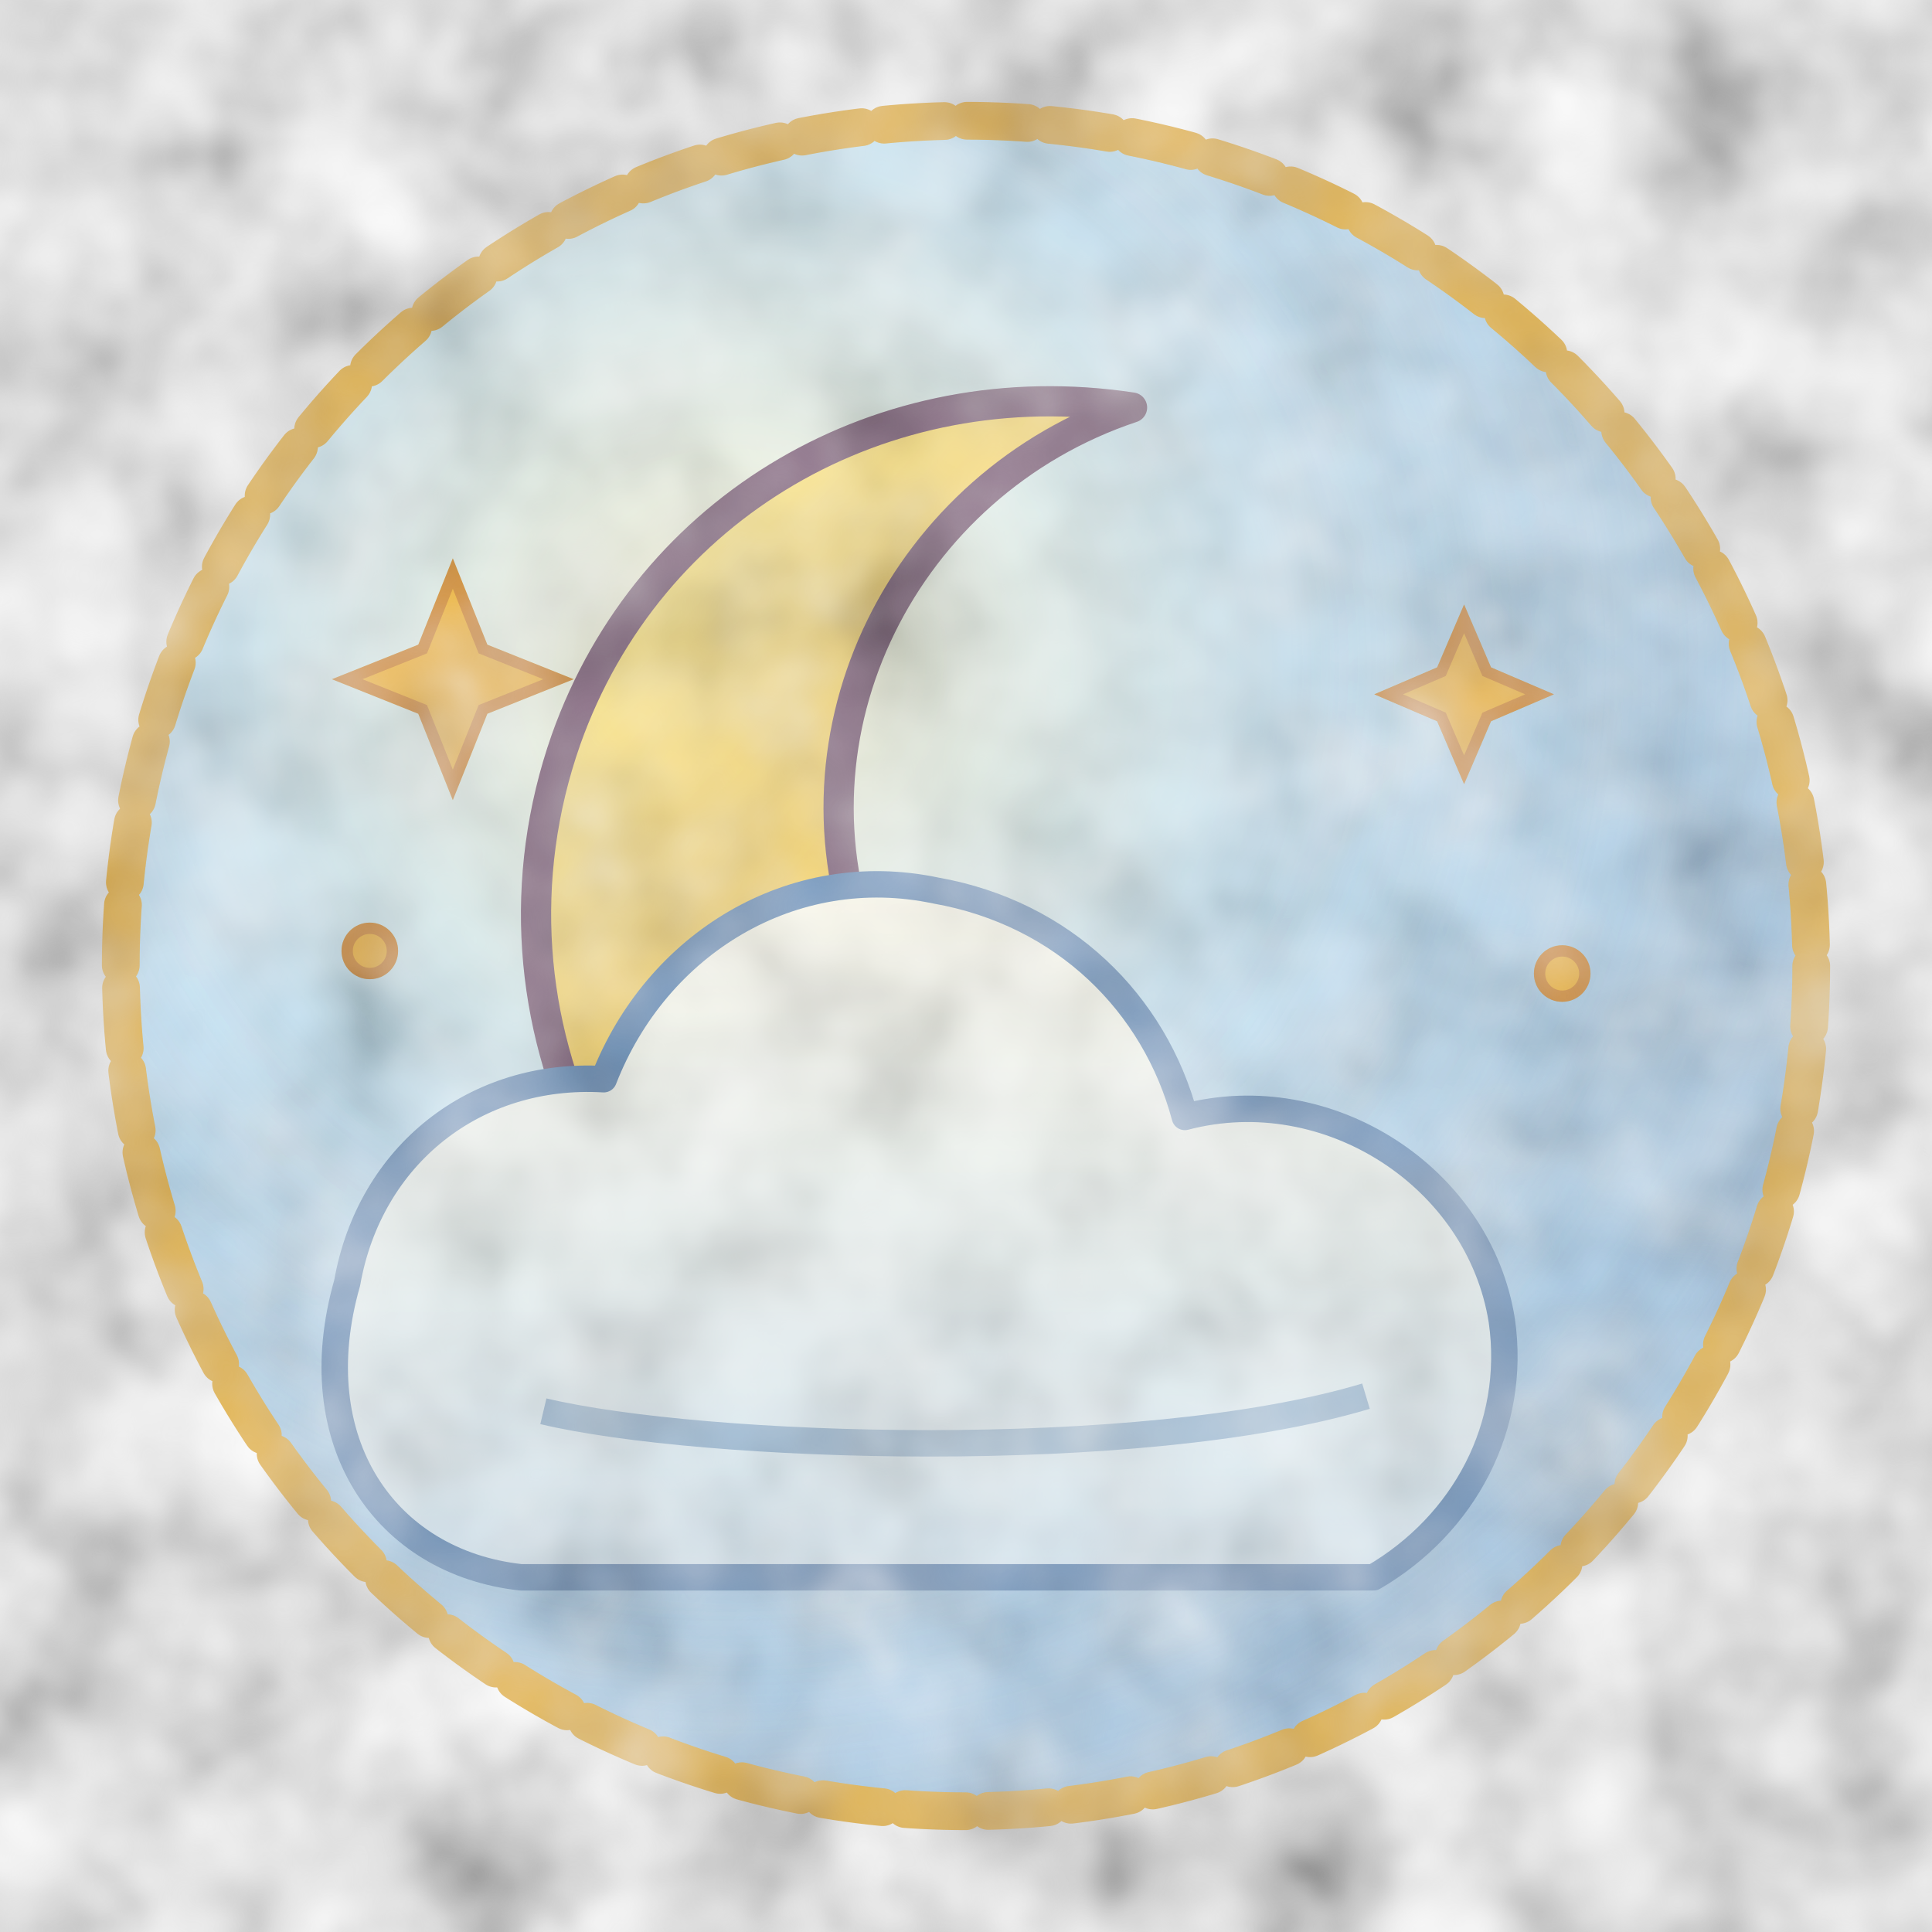
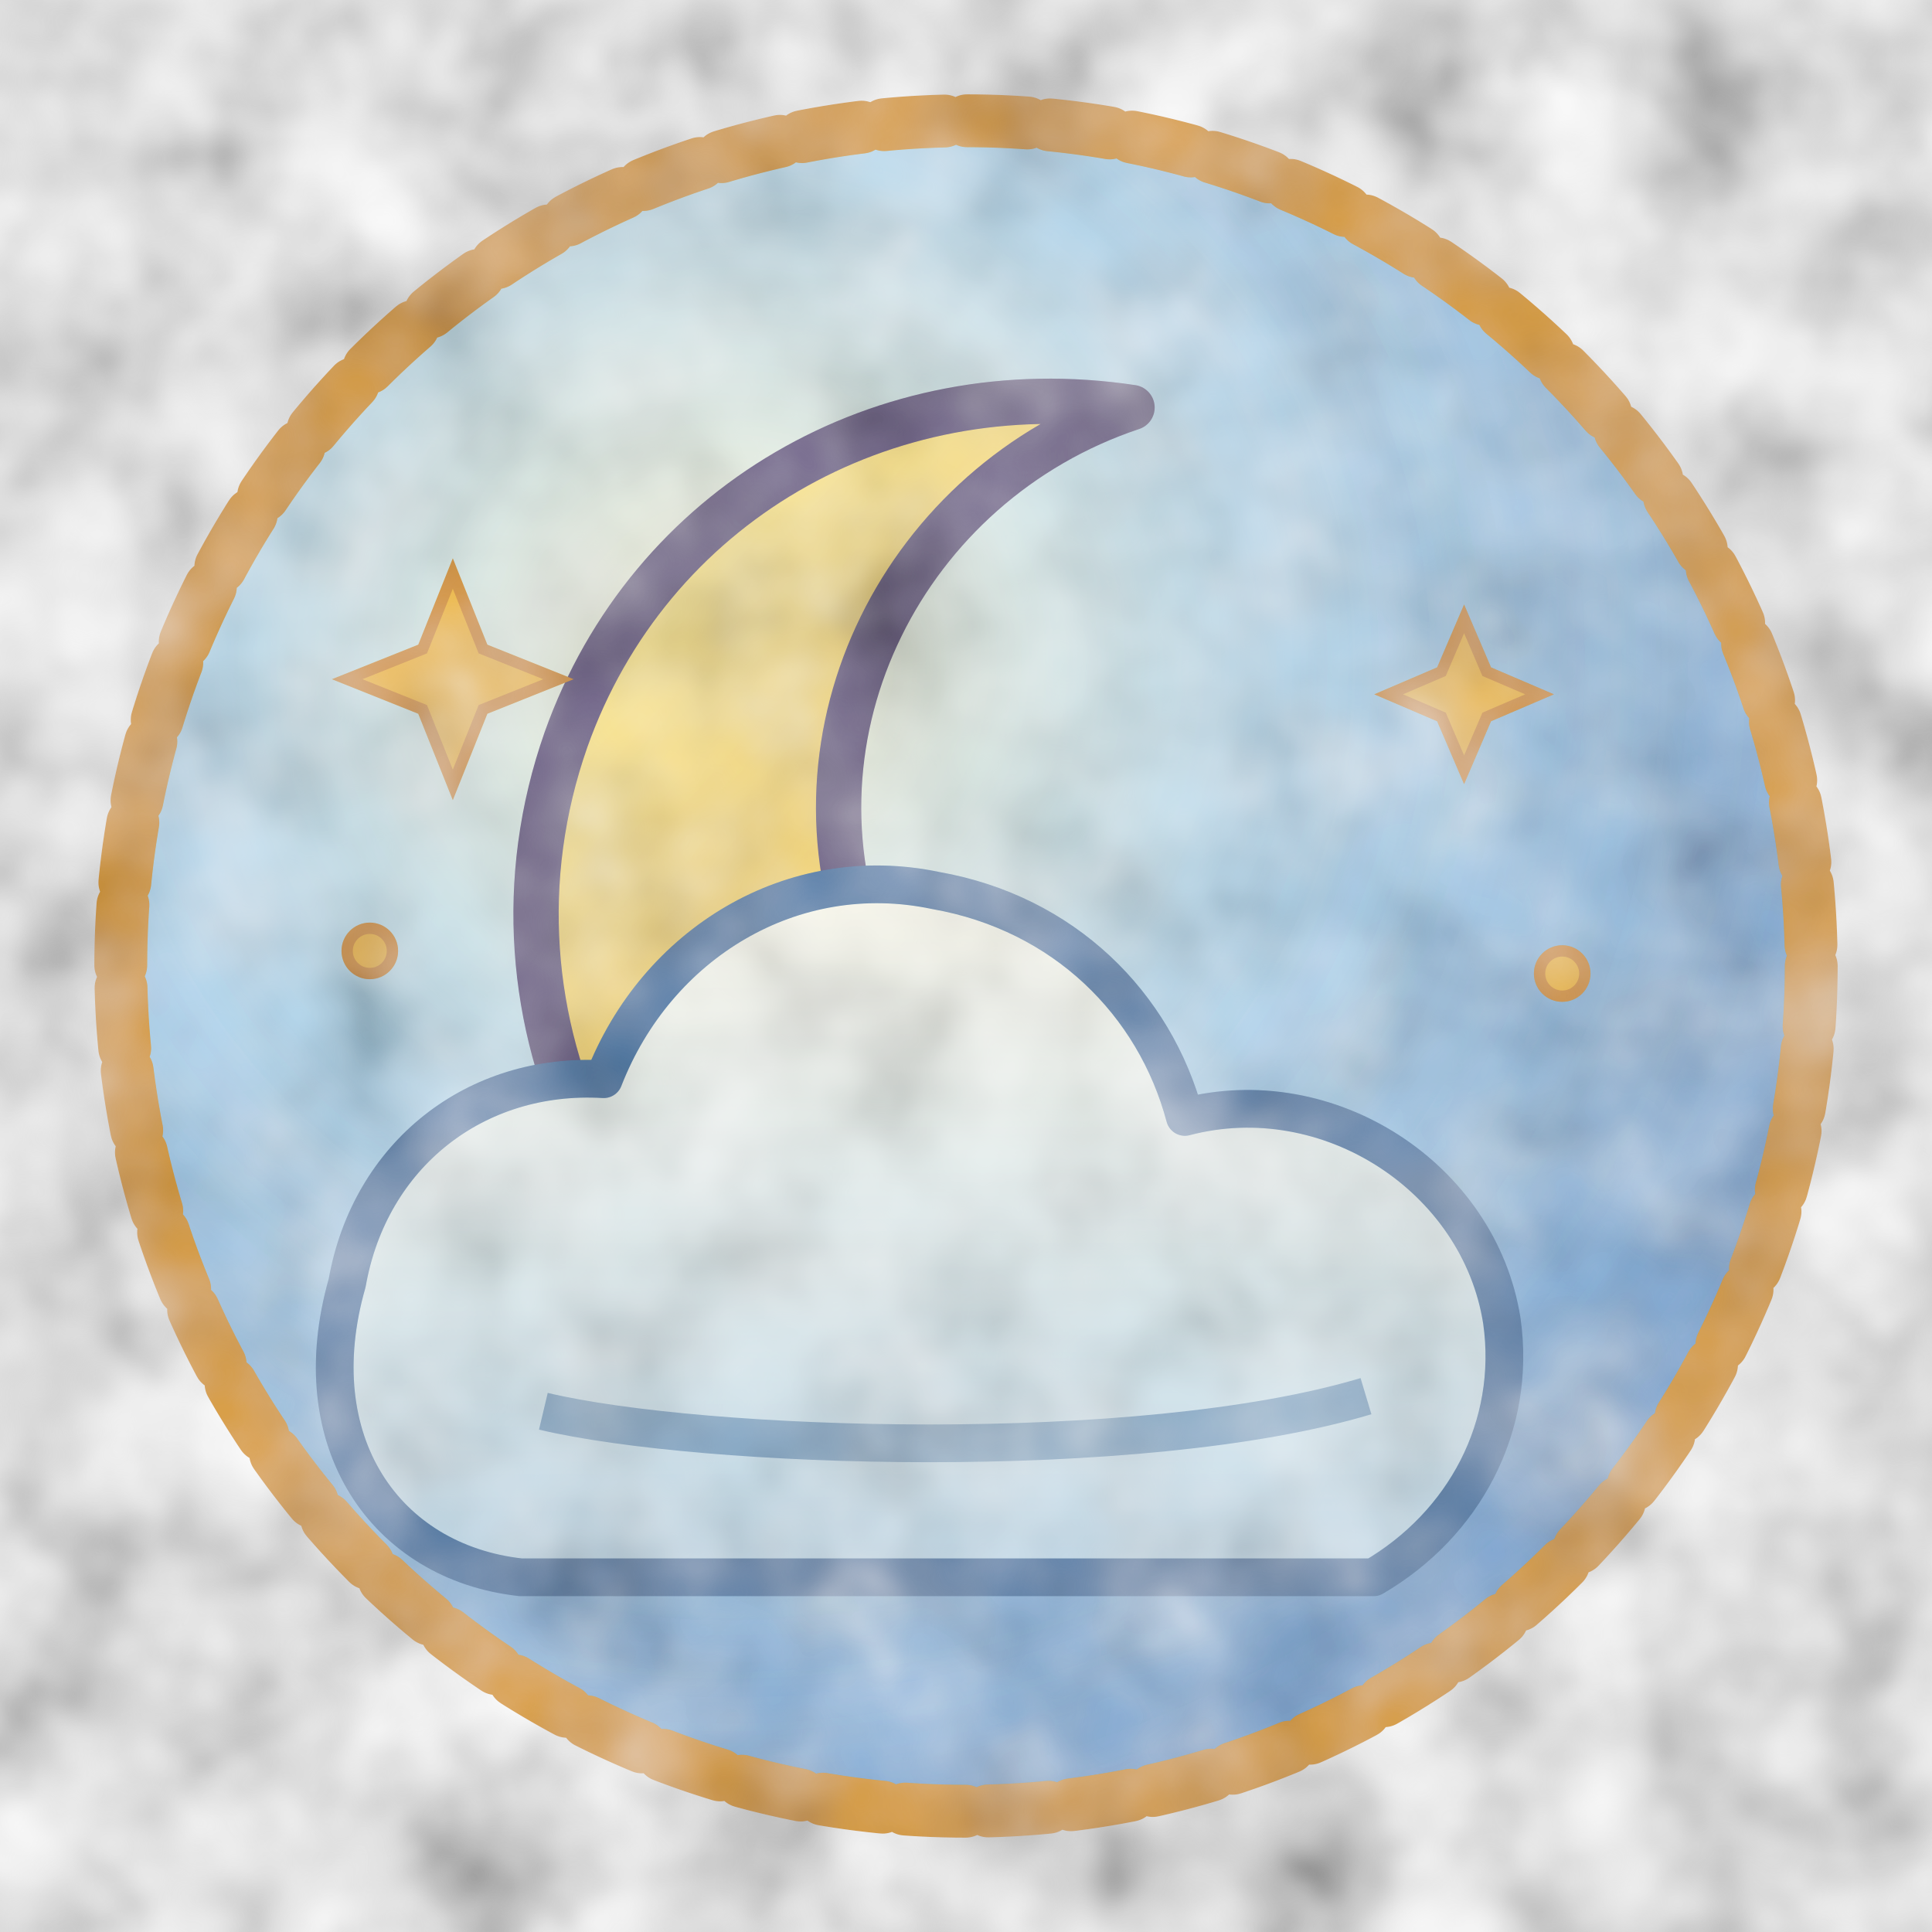
<svg xmlns="http://www.w3.org/2000/svg" viewBox="0 0 256 256" role="img" aria-label="月亮与云朵">
  <defs>
    <radialGradient id="sky" cx="36%" cy="32%" r="72%">
      <stop offset="0" stop-color="#fff9dc" />
-       <stop offset=".46" stop-color="#cde8f7" />
-       <stop offset="1" stop-color="#91bce0" stop-opacity=".72" />
+       <stop offset=".46" stop-color="#b9dcf2" />
+       <stop offset="1" stop-color="#6e9ed0" stop-opacity=".9" />
    </radialGradient>
    <linearGradient id="moon" x1="0" y1="0" x2="1" y2="1">
      <stop stop-color="#fff3a8" />
      <stop offset=".64" stop-color="#f5c857" />
      <stop offset="1" stop-color="#e7a43c" />
    </linearGradient>
    <linearGradient id="cloud" x1="0" y1="0" x2="0" y2="1">
      <stop stop-color="#fffdf0" />
-       <stop offset="1" stop-color="#dcecf6" />
+       <stop offset="1" stop-color="#c6dfef" />
    </linearGradient>
    <filter id="paper" x="-20%" y="-20%" width="140%" height="140%">
      <feTurbulence type="fractalNoise" baseFrequency=".055" numOctaves="3" seed="8" result="noise" />
      <feColorMatrix in="noise" type="saturate" values="0" result="grain" />
      <feBlend in="SourceGraphic" in2="grain" mode="soft-light" />
    </filter>
  </defs>
  <g filter="url(#paper)">
-     <circle cx="128" cy="128" r="112" fill="url(#sky)" stroke="#e4b852" stroke-width="5" stroke-linecap="round" stroke-dasharray="8 3" />
-     <path d="M150 54c-30 10-47 43-35 73 12 31 47 47 77 34-15 24-44 37-73 27-37-13-57-53-44-90 11-31 42-49 75-44z" fill="url(#moon)" stroke="#8d6f88" stroke-width="4" stroke-linejoin="round" />
-     <g fill="url(#cloud)" stroke="#789cc2" stroke-width="3.5" stroke-linejoin="round">
+     <circle cx="128" cy="128" r="112" fill="url(#sky)" stroke="#d99b31" stroke-width="7" stroke-linecap="round" stroke-dasharray="8 3" />
+     <path d="M150 54c-30 10-47 43-35 73 12 31 47 47 77 34-15 24-44 37-73 27-37-13-57-53-44-90 11-31 42-49 75-44z" fill="url(#moon)" stroke="#6d5e88" stroke-width="6" stroke-linejoin="round" />
+     <g fill="url(#cloud)" stroke="#527fac" stroke-width="5" stroke-linejoin="round">
      <path d="M46 170c3-17 17-28 34-27 7-18 25-29 44-25 17 3 29 15 33 30 19-5 39 8 42 27 2 14-5 27-17 34H69c-18-2-29-18-23-39z" />
      <path d="M72 187c21 5 79 7 109-2" fill="none" opacity=".55" />
    </g>
    <g fill="#f2bc3e" stroke="#d79534" stroke-width="1.5">
      <path d="M60 76l4 10 10 4-10 4-4 10-4-10-10-4 10-4z" />
      <path d="M194 82l3 7 7 3-7 3-3 7-3-7-7-3 7-3z" />
      <circle cx="49" cy="126" r="3" />
      <circle cx="207" cy="129" r="3" />
    </g>
  </g>
</svg>
